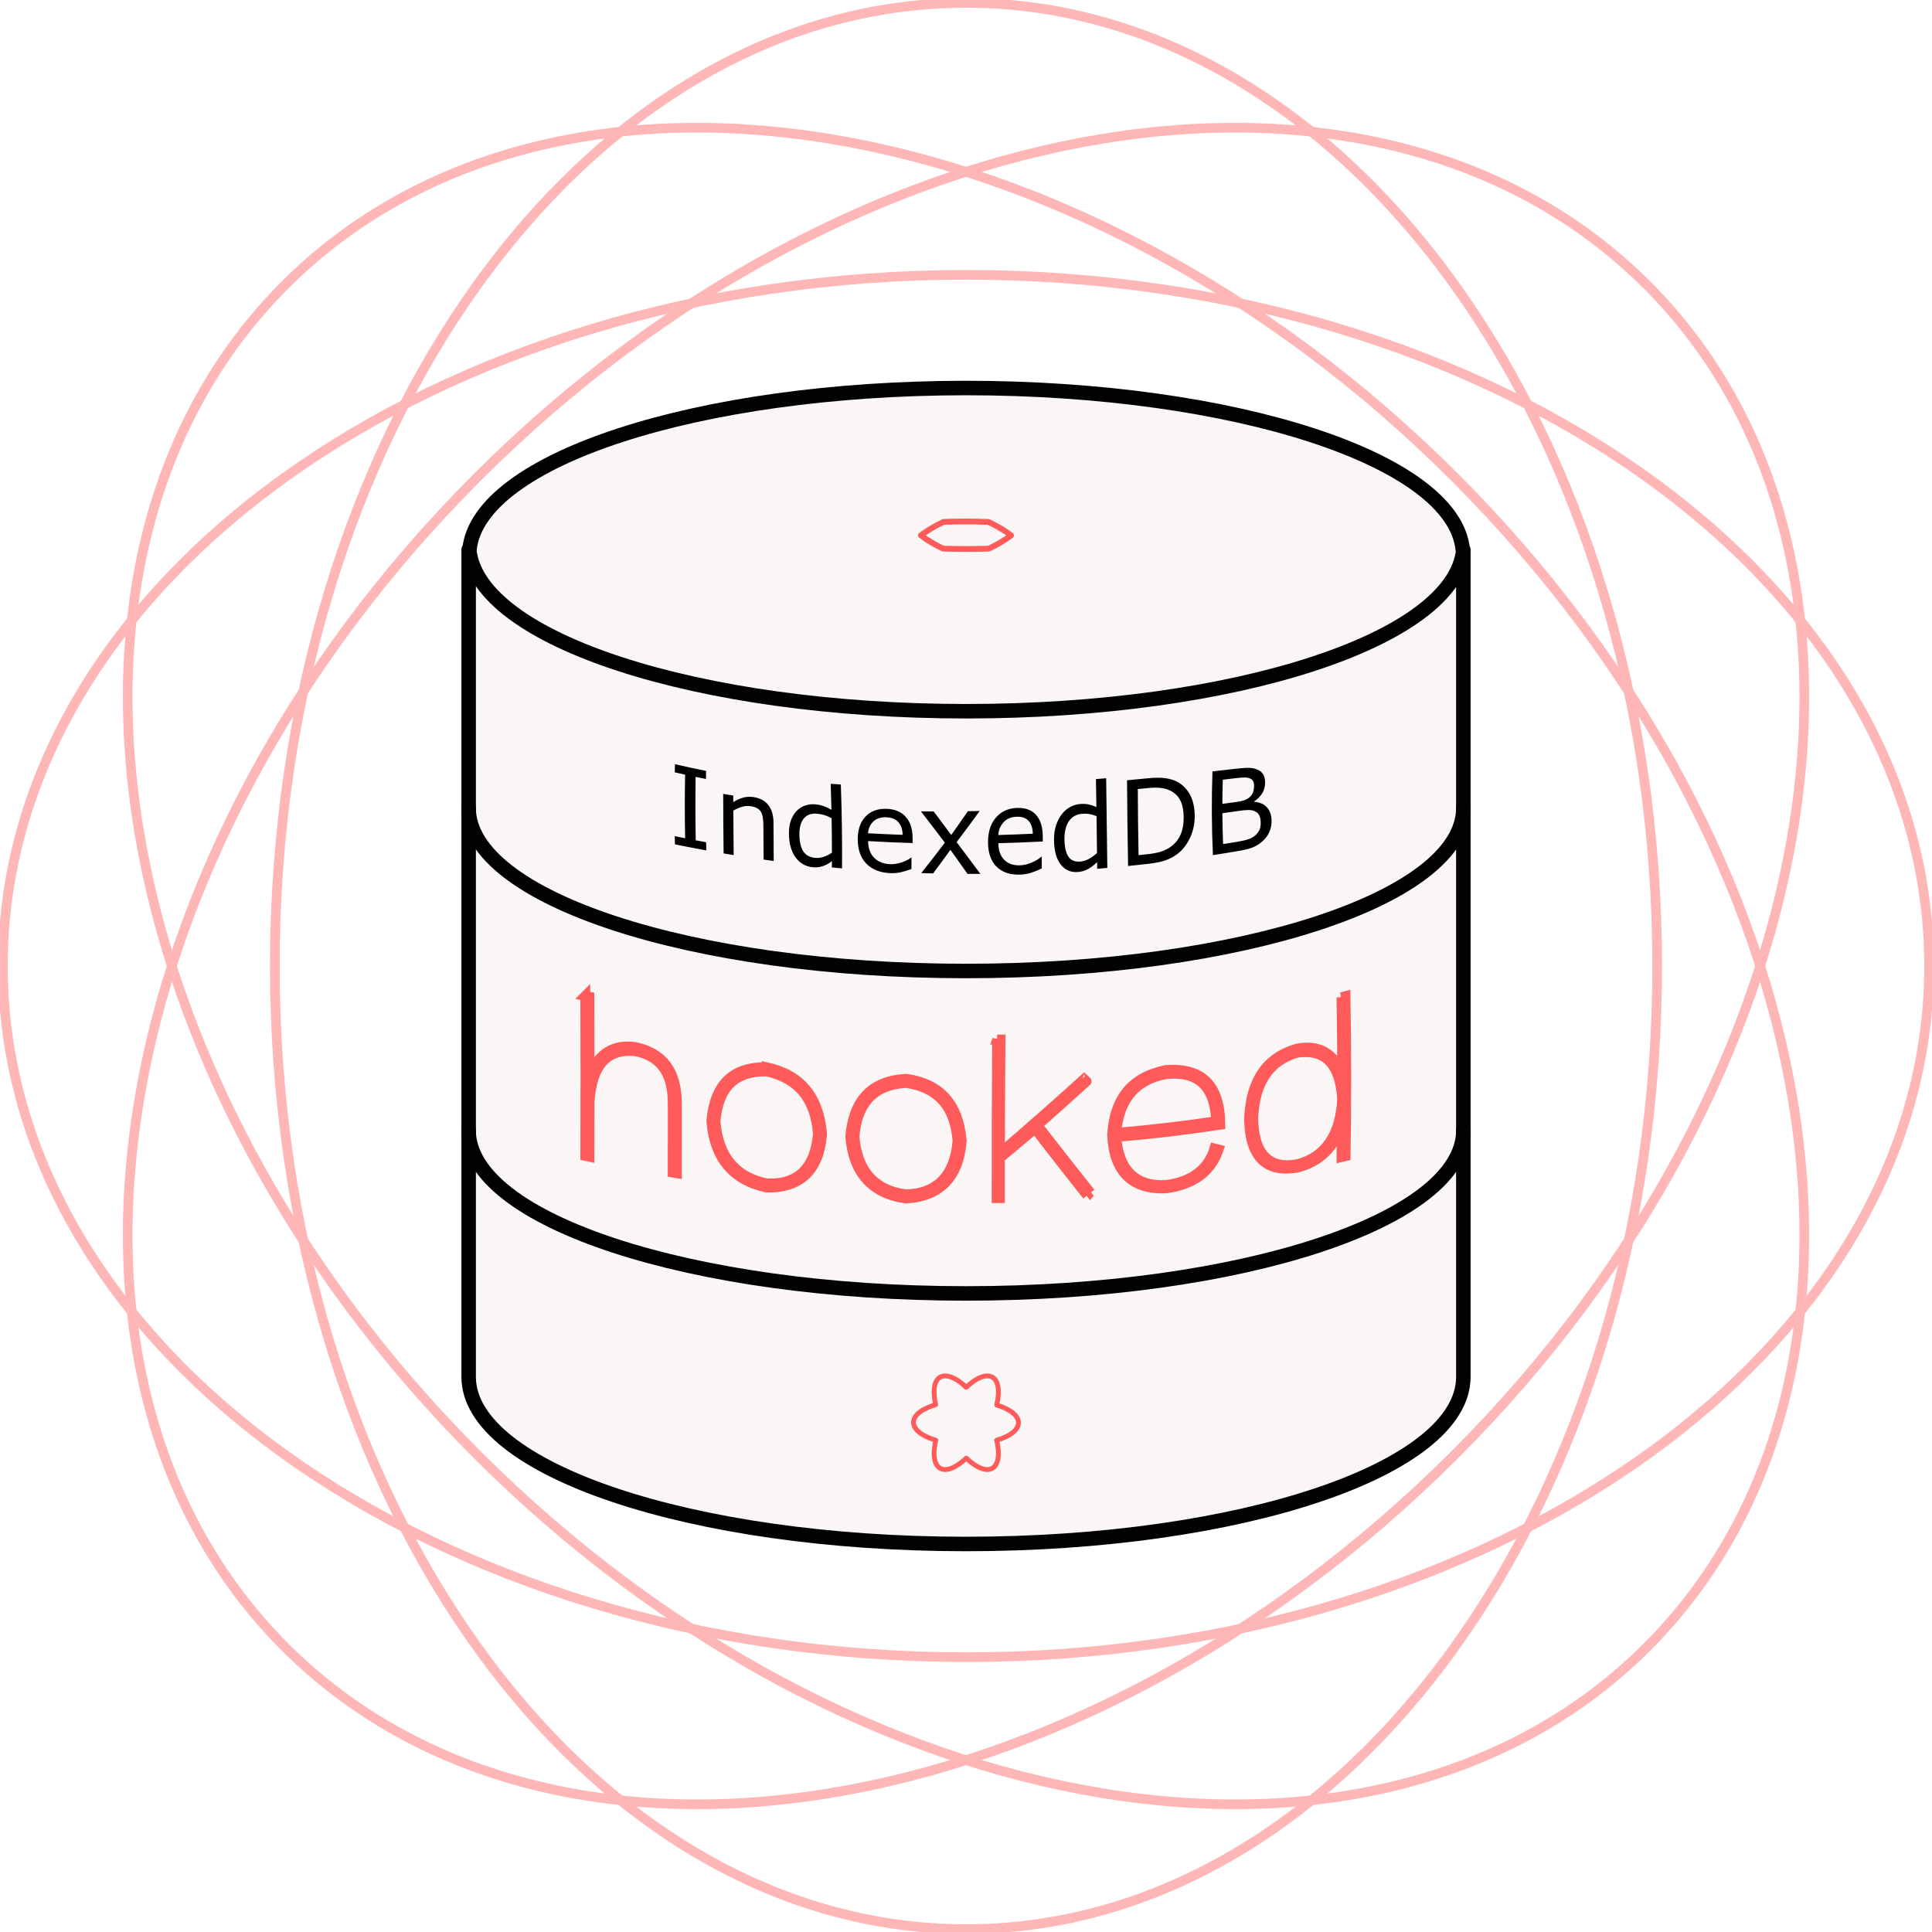
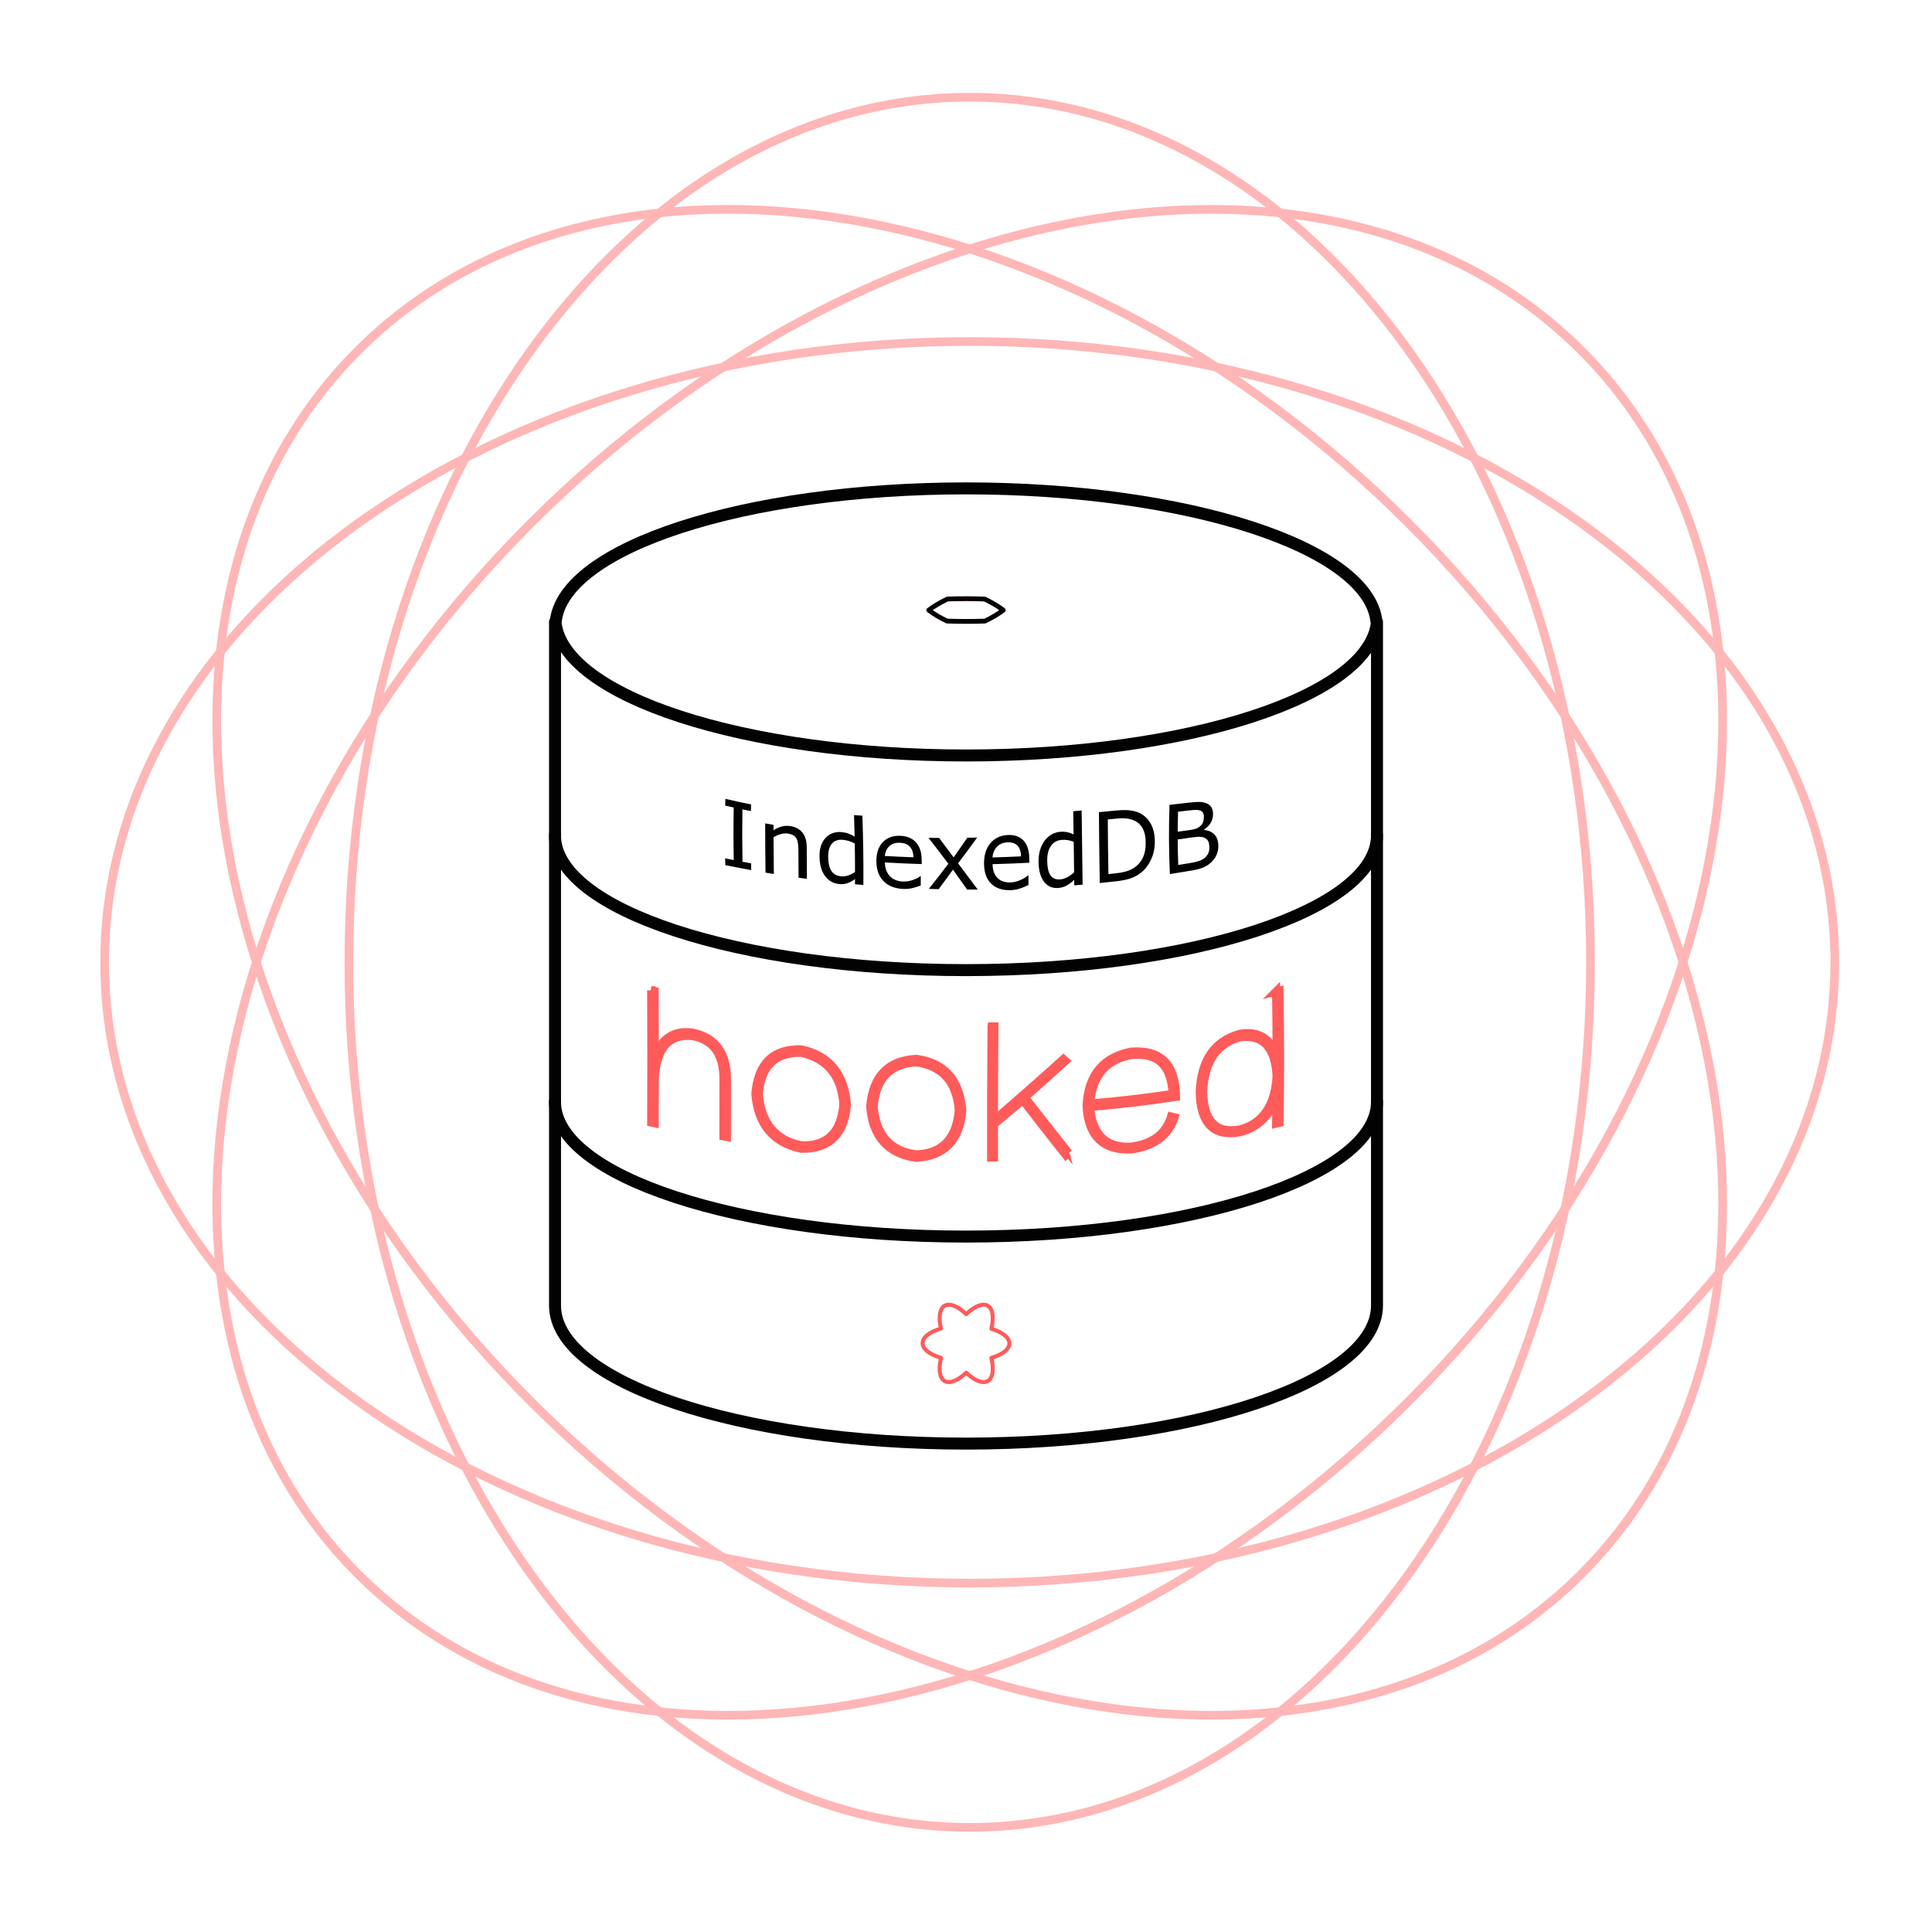
<svg xmlns="http://www.w3.org/2000/svg" width="200mm" height="200mm" viewBox="0 0 200 200" version="1.1" id="svg8">
  <defs id="defs2">
    </defs>
  <g id="layer3" style="display:inline" transform="translate(0,-97)">
    <animateTransform attributeType="xml" attributeName="transform" type="rotate" from="0 100 197" to="359 100 197" dur="20s" additive="sum" repeatCount="indefinite" />
-     <g id="g5868" transform="translate(7.36e-6,-2.1e-5)">
-       <path id="path1971" d="M 100,97.3 A 71.55,99.7 0 0 1 171.55,197 71.55,99.7 0 0 1 100,296.7 71.55,99.7 0 0 1 28.45,197 71.55,99.7 0 0 1 100,97.3 Z" style="display:inline;opacity:1;fill:none;fill-opacity:1;stroke:#ffb6b6;stroke-width:0.999;stroke-linecap:round;stroke-linejoin:round;stroke-miterlimit:4;stroke-dasharray:none;stroke-dashoffset:0;stroke-opacity:1;paint-order:fill markers stroke" />
-       <path id="path1971-5-5-1" d="M 29.501,126.501 A 99.7,71.55 45 0 1 150.593,146.407 99.7,71.55 45 0 1 170.499,267.499 99.7,71.55 45 0 1 49.407,247.593 99.7,71.55 45 0 1 29.501,126.501 Z" style="display:inline;opacity:1;fill:none;fill-opacity:1;stroke:#ffb6b6;stroke-width:0.999;stroke-linecap:round;stroke-linejoin:round;stroke-miterlimit:4;stroke-dasharray:none;stroke-dashoffset:0;stroke-opacity:1;paint-order:fill markers stroke" />
-       <path id="path1971-8" d="M 29.501,267.499 A 71.55,99.7 45 0 1 49.407,146.407 71.55,99.7 45 0 1 170.499,126.501 71.55,99.7 45 0 1 150.593,247.593 71.55,99.7 45 0 1 29.501,267.499 Z" style="display:inline;opacity:1;fill:none;fill-opacity:1;stroke:#ffb6b6;stroke-width:0.999;stroke-linecap:round;stroke-linejoin:round;stroke-miterlimit:4;stroke-dasharray:none;stroke-dashoffset:0;stroke-opacity:1;paint-order:fill markers stroke" />
-       <path id="path1971-87" d="M 0.3,197 A 99.7,71.55 0 0 1 100,125.45 99.7,71.55 0 0 1 199.7,197 99.7,71.55 0 0 1 100,268.55 99.7,71.55 0 0 1 0.3,197 Z" style="display:inline;opacity:1;fill:none;fill-opacity:1;stroke:#ffb6b6;stroke-width:0.999;stroke-linecap:round;stroke-linejoin:round;stroke-miterlimit:4;stroke-dasharray:none;stroke-dashoffset:0;stroke-opacity:1;paint-order:fill markers stroke" />
+     <path style="display:inline;opacity:1;fill:none;fill-opacity:1;stroke:#ffb6b6;stroke-width:0.897;stroke-linecap:round;stroke-linejoin:round;stroke-miterlimit:4;stroke-dasharray:none;stroke-dashoffset:0;stroke-opacity:1;paint-order:fill markers stroke" d="m 100.383,107.065 a 64.266,89.551 0 0 1 64.266,89.551 64.266,89.551 0 0 1 -64.266,89.551 64.266,89.551 0 0 1 -64.266,-89.551 64.266,89.551 0 0 1 64.266,-89.551 z" id="path1971" />
+     <path style="display:inline;opacity:1;fill:none;fill-opacity:1;stroke:#ffb6b6;stroke-width:0.897;stroke-linecap:round;stroke-linejoin:round;stroke-miterlimit:4;stroke-dasharray:none;stroke-dashoffset:0;stroke-opacity:1;paint-order:fill markers stroke" d="M 37.061,133.294 A 89.551,64.266 45 0 1 145.827,151.173 89.551,64.266 45 0 1 163.706,259.939 89.551,64.266 45 0 1 54.94,242.06 89.551,64.266 45 0 1 37.061,133.294 Z" id="path1971-5-5-1" />
+     <path style="display:inline;opacity:1;fill:none;fill-opacity:1;stroke:#ffb6b6;stroke-width:0.897;stroke-linecap:round;stroke-linejoin:round;stroke-miterlimit:4;stroke-dasharray:none;stroke-dashoffset:0;stroke-opacity:1;paint-order:fill markers stroke" d="M 37.061,259.939 A 64.266,89.551 45 0 1 54.94,151.173 64.266,89.551 45 0 1 163.706,133.294 64.266,89.551 45 0 1 145.827,242.06 64.266,89.551 45 0 1 37.061,259.939 Z" id="path1971-8" />
+     <path style="display:inline;opacity:1;fill:none;fill-opacity:1;stroke:#ffb6b6;stroke-width:0.897;stroke-linecap:round;stroke-linejoin:round;stroke-miterlimit:4;stroke-dasharray:none;stroke-dashoffset:0;stroke-opacity:1;paint-order:fill markers stroke" d="m 10.832,196.617 a 89.551,64.266 0 0 1 89.551,-64.266 89.551,64.266 0 0 1 89.551,64.266 89.551,64.266 0 0 1 -89.551,64.266 89.551,64.266 0 0 1 -89.551,-64.266 z" id="path1971-87" />
+   </g>
+   <g id="layer2" style="display:none" transform="translate(0,-97)">
+     <g id="g1968" transform="matrix(0.8492774,0,0,0.8492774,14.76754,14.78292)">
+       <ellipse transform="matrix(0.00231487,-0.9999973,0.9999733,0.00730752,0,0)" ry="100.166" rx="79.757" cy="105.261" cx="-111.355" id="path1548-7-9-9" style="display:inline;opacity:1;fill:none;fill-opacity:1;stroke:#ff5b5b;stroke-width:0.294;stroke-linecap:round;stroke-linejoin:round;stroke-miterlimit:4;stroke-dasharray:none;stroke-dashoffset:0;stroke-opacity:1;paint-order:fill markers stroke" />
+       <ellipse transform="matrix(-0.9999973,-0.00231489,0.00730753,-0.9999733,0,0)" ry="100.166" rx="79.757" cy="-111.882" cx="-105.818" id="path1548-7-9-9-6-4-5" style="display:inline;opacity:1;fill:none;fill-opacity:1;stroke:#ff5b5b;stroke-width:0.294;stroke-linecap:round;stroke-linejoin:round;stroke-miterlimit:4;stroke-dasharray:none;stroke-dashoffset:0;stroke-opacity:1;paint-order:fill markers stroke" />
+       <ellipse transform="matrix(-0.4979939,-0.8671805,0.8696561,-0.4936582,0,0)" ry="100.166" rx="79.757" cy="35.217" cx="-149.345" id="path1548-7-9-9-6" style="display:inline;opacity:1;fill:none;fill-opacity:1;stroke:#ff5b5b;stroke-width:0.294;stroke-linecap:round;stroke-linejoin:round;stroke-miterlimit:4;stroke-dasharray:none;stroke-dashoffset:0;stroke-opacity:1;paint-order:fill markers stroke" />
+       <ellipse transform="matrix(-0.8648656,-0.5020034,0.5063152,-0.8623485,0,0)" ry="100.166" rx="79.757" cy="-44.262" cx="-147.318" id="path1548-7-9-9-6-4" style="display:inline;opacity:1;fill:none;fill-opacity:1;stroke:#ff5b5b;stroke-width:0.294;stroke-linecap:round;stroke-linejoin:round;stroke-miterlimit:4;stroke-dasharray:none;stroke-dashoffset:0;stroke-opacity:1;paint-order:fill markers stroke" />
+       <ellipse transform="matrix(-0.8671805,0.4979939,-0.4936581,-0.8696561,0,0)" ry="100.166" rx="79.757" cy="-149.523" cx="-35.964" id="path1548-7-9-9-6-4-5-7" style="display:inline;opacity:1;fill:none;fill-opacity:1;stroke:#ff5b5b;stroke-width:0.294;stroke-linecap:round;stroke-linejoin:round;stroke-miterlimit:4;stroke-dasharray:none;stroke-dashoffset:0;stroke-opacity:1;paint-order:fill markers stroke" />
+       <ellipse transform="matrix(-0.5020034,0.8648656,-0.8623485,-0.5063152,0,0)" ry="100.166" rx="79.757" cy="-147.099" cx="43.527" id="path1548-7-9-9-6-4-5-7-9" style="display:inline;opacity:1;fill:none;fill-opacity:1;stroke:#ff5b5b;stroke-width:0.294;stroke-linecap:round;stroke-linejoin:round;stroke-miterlimit:4;stroke-dasharray:none;stroke-dashoffset:0;stroke-opacity:1;paint-order:fill markers stroke" />
    </g>
  </g>
  <g id="layer1" style="display:inline" transform="translate(0,-97)">
-     <path id="path4568" style="opacity:1;fill:#dea5a5;fill-opacity:0.094;stroke:#020202;stroke-width:1.5;stroke-linecap:round;stroke-linejoin:round;stroke-miterlimit:4;stroke-dasharray:none;stroke-dashoffset:0;stroke-opacity:1;paint-order:fill markers stroke" d="m 48.571,153.898 a 51.485,17.301 0 0 0 51.457,16.729 51.485,17.301 0 0 0 51.457,-16.73 M 100,137.167 A 51.485,17.301 0 0 0 48.6,153.897 h -0.085 v 0.571 85.064 a 51.485,17.301 0 0 0 51.485,17.301 51.485,17.301 0 0 0 51.485,-17.301 v -85.064 -0.571 h -0.06 A 51.485,17.301 0 0 0 100,137.167 Z" />
-     <path style="opacity:1;fill:#f69aa5;fill-opacity:0;stroke:#020202;stroke-width:1.5;stroke-linecap:round;stroke-linejoin:round;stroke-miterlimit:4;stroke-dasharray:none;stroke-dashoffset:0;stroke-opacity:1;paint-order:fill markers stroke" d="m 151.488,214.002 v 0 A 51.489,16.895 0 0 1 100,230.896 51.489,16.895 0 0 1 48.511,214.002" id="path4572-6" />
-     <path style="opacity:1;fill:#f69aa5;fill-opacity:0;stroke:#020202;stroke-width:1.5;stroke-linecap:round;stroke-linejoin:round;stroke-miterlimit:4;stroke-dasharray:none;stroke-dashoffset:0;stroke-opacity:1;paint-order:fill markers stroke" d="m 151.488,180.622 v 0 A 51.489,16.895 0 0 1 100,197.517 51.489,16.895 0 0 1 48.511,180.622" id="path4572-1" />
-     <path style="font-style:normal;font-weight:normal;font-size:10.583px;line-height:1.25;font-family:sans-serif;letter-spacing:0px;word-spacing:0px;fill:#000000;fill-opacity:1;stroke:none;stroke-width:0.221;stroke-miterlimit:4;stroke-dasharray:none;stroke-opacity:1" d="m 85.996,178.14 c 0.031,0.896 0.055,1.792 0.075,2.69 -0.282,-0.167 -0.551,-0.294 -0.805,-0.382 -0.254,-0.091 -0.545,-0.152 -0.872,-0.182 -0.36,-0.033 -0.708,0.008 -1.044,0.121 -0.332,0.114 -0.622,0.297 -0.87,0.549 -0.252,0.259 -0.452,0.584 -0.6,0.975 -0.144,0.392 -0.214,0.848 -0.21,1.371 0.007,1.006 0.227,1.82 0.663,2.439 0.439,0.62 1.028,0.973 1.772,1.052 0.383,0.041 0.739,0.005 1.067,-0.108 0.328,-0.112 0.644,-0.285 0.947,-0.518 -7.69e-4,0.218 -0.002,0.435 -0.003,0.653 0.35,0.032 0.7,0.064 1.051,0.094 0.022,-2.901 -0.019,-5.796 -0.124,-8.684 -0.348,-0.022 -0.697,-0.046 -1.045,-0.071 z m 27.456,-0.485 c 0.016,0.968 0.032,1.934 0.046,2.898 -0.281,-0.132 -0.549,-0.224 -0.803,-0.276 -0.254,-0.055 -0.545,-0.071 -0.873,-0.046 -0.361,0.028 -0.71,0.133 -1.046,0.316 -0.332,0.183 -0.622,0.434 -0.869,0.752 -0.251,0.327 -0.449,0.714 -0.594,1.163 -0.142,0.449 -0.209,0.954 -0.202,1.515 0.013,1.079 0.235,1.91 0.674,2.493 0.443,0.582 1.037,0.851 1.783,0.8 0.384,-0.026 0.74,-0.129 1.067,-0.308 0.327,-0.179 0.639,-0.419 0.938,-0.721 0.003,0.232 0.005,0.463 0.007,0.695 0.35,-0.028 0.7,-0.058 1.05,-0.088 -0.039,-3.077 -0.08,-6.173 -0.121,-9.285 -0.352,0.031 -0.704,0.061 -1.056,0.09 z m -43.579,-1.547 c -0.008,0.281 -0.016,0.562 -0.022,0.843 0.356,0.082 0.713,0.162 1.07,0.24 -0.041,2.184 -0.04,4.379 0.004,6.584 -0.359,-0.071 -0.718,-0.144 -1.077,-0.218 0.006,0.284 0.013,0.568 0.021,0.852 1.08,0.22 2.162,0.428 3.245,0.623 -0.005,-0.282 -0.01,-0.563 -0.014,-0.844 -0.36,-0.066 -0.72,-0.132 -1.08,-0.201 -0.038,-2.198 -0.042,-4.387 -0.011,-6.565 0.357,0.074 0.715,0.146 1.073,0.216 0.003,-0.279 0.006,-0.557 0.009,-0.836 -1.075,-0.212 -2.147,-0.443 -3.217,-0.694 z m 46.799,1.663 c 0.018,2.977 0.053,5.936 0.106,8.877 0.699,-0.07 1.398,-0.145 2.096,-0.224 0.761,-0.086 1.372,-0.216 1.832,-0.384 0.464,-0.168 0.881,-0.401 1.25,-0.696 0.533,-0.427 0.951,-0.985 1.261,-1.672 0.313,-0.688 0.465,-1.428 0.459,-2.221 -0.006,-0.849 -0.16,-1.565 -0.469,-2.15 -0.31,-0.585 -0.742,-1.036 -1.303,-1.351 -0.328,-0.182 -0.732,-0.31 -1.212,-0.383 -0.476,-0.078 -1.121,-0.075 -1.936,0.005 -0.695,0.069 -1.389,0.136 -2.084,0.201 z m 8.841,-0.918 c -0.1,2.917 -0.084,5.807 0.048,8.671 0.975,-0.151 1.948,-0.311 2.919,-0.48 0.57,-0.099 1.036,-0.236 1.397,-0.407 0.364,-0.172 0.692,-0.409 0.986,-0.711 0.248,-0.252 0.44,-0.549 0.578,-0.891 0.139,-0.342 0.2,-0.717 0.189,-1.128 -0.016,-0.574 -0.178,-1.022 -0.496,-1.35 -0.318,-0.331 -0.749,-0.516 -1.3,-0.553 1.2e-4,-0.015 2.4e-4,-0.03 3.7e-4,-0.045 0.33,-0.218 0.596,-0.48 0.799,-0.787 0.203,-0.31 0.312,-0.664 0.327,-1.063 0.014,-0.354 -0.039,-0.649 -0.162,-0.885 -0.123,-0.24 -0.33,-0.424 -0.624,-0.551 -0.266,-0.112 -0.547,-0.174 -0.845,-0.185 -0.298,-0.011 -0.75,0.018 -1.355,0.087 -0.819,0.094 -1.639,0.187 -2.46,0.278 z m 1.07,0.863 c 0.437,-0.052 0.873,-0.104 1.309,-0.157 0.366,-0.044 0.672,-0.068 0.918,-0.072 0.246,-0.007 0.454,0.03 0.623,0.111 0.144,0.069 0.246,0.17 0.307,0.303 0.061,0.132 0.087,0.301 0.081,0.506 -0.008,0.247 -0.05,0.466 -0.127,0.658 -0.073,0.188 -0.197,0.351 -0.37,0.489 -0.174,0.138 -0.361,0.241 -0.563,0.307 -0.202,0.062 -0.473,0.118 -0.814,0.165 -0.469,0.065 -0.938,0.128 -1.408,0.191 0.004,-0.831 0.018,-1.665 0.043,-2.501 z m -8.798,0.968 c 0.346,-0.034 0.692,-0.068 1.038,-0.103 0.513,-0.052 0.954,-0.057 1.322,-0.017 0.368,0.037 0.714,0.137 1.04,0.3 0.447,0.225 0.782,0.561 1.006,1.008 0.224,0.448 0.337,1.015 0.343,1.702 0.005,0.684 -0.089,1.265 -0.287,1.746 -0.194,0.48 -0.492,0.886 -0.895,1.216 -0.323,0.265 -0.682,0.463 -1.076,0.593 -0.39,0.13 -0.85,0.225 -1.38,0.285 -0.344,0.039 -0.689,0.076 -1.034,0.113 -0.042,-2.27 -0.068,-4.55 -0.077,-6.843 z m -39.8,0.826 c -0.366,-0.053 -0.723,-0.033 -1.069,0.064 -0.347,0.096 -0.683,0.251 -1.007,0.465 -8.24e-4,-0.227 -0.002,-0.454 -0.002,-0.682 -0.347,-0.057 -0.694,-0.116 -1.041,-0.177 -1.15e-4,2.047 0.014,4.103 0.042,6.166 0.347,0.058 0.694,0.115 1.042,0.171 -0.017,-1.539 -0.029,-3.073 -0.037,-4.603 0.284,-0.17 0.582,-0.3 0.892,-0.39 0.31,-0.091 0.608,-0.115 0.894,-0.072 0.278,0.041 0.504,0.112 0.679,0.214 0.175,0.098 0.309,0.231 0.404,0.398 0.09,0.152 0.153,0.355 0.189,0.609 0.035,0.251 0.054,0.517 0.056,0.8 0.009,1.168 0.016,2.338 0.021,3.511 0.348,0.049 0.697,0.096 1.046,0.142 -0.003,-1.337 -0.01,-2.671 -0.022,-4.003 -0.007,-0.753 -0.19,-1.352 -0.546,-1.798 -0.357,-0.447 -0.87,-0.715 -1.539,-0.813 0,0 -6e-6,-1e-5 -6e-6,-1e-5 z m 13.786,1.219 c -0.91,-0.032 -1.635,0.236 -2.18,0.808 -0.542,0.573 -0.805,1.366 -0.797,2.391 0.008,1.035 0.297,1.857 0.877,2.463 0.579,0.601 1.385,0.938 2.423,0.995 0.407,0.022 0.796,-0.009 1.167,-0.095 0.371,-0.085 0.734,-0.197 1.091,-0.336 0.003,-0.39 0.005,-0.779 0.005,-1.169 -0.019,-6.5e-4 -0.037,-0.001 -0.056,-0.002 -0.183,0.161 -0.492,0.321 -0.926,0.477 -0.43,0.152 -0.859,0.217 -1.284,0.195 -0.321,-0.017 -0.616,-0.078 -0.884,-0.184 -0.265,-0.105 -0.494,-0.255 -0.687,-0.447 -0.201,-0.196 -0.36,-0.441 -0.476,-0.733 -0.116,-0.296 -0.176,-0.637 -0.179,-1.023 1.536,0.092 3.073,0.159 4.61,0.204 -0.002,-0.194 -0.004,-0.388 -0.006,-0.582 -0.011,-0.924 -0.257,-1.643 -0.729,-2.155 -0.468,-0.513 -1.125,-0.778 -1.968,-0.808 0,0 4.3e-5,-5e-5 4.3e-5,-5e-5 z m 13.48,-0.094 c -0.911,0.041 -1.636,0.385 -2.181,1.032 -0.541,0.647 -0.801,1.5 -0.79,2.567 0.011,1.078 0.302,1.907 0.883,2.486 0.581,0.574 1.39,0.852 2.429,0.82 0.407,-0.013 0.796,-0.079 1.166,-0.199 0.37,-0.12 0.732,-0.267 1.087,-0.441 -4.8e-4,-0.404 -0.002,-0.807 -0.004,-1.211 -0.019,9e-4 -0.037,0.002 -0.056,0.003 -0.181,0.182 -0.489,0.374 -0.921,0.573 -0.428,0.195 -0.856,0.299 -1.281,0.313 -0.321,0.011 -0.616,-0.028 -0.885,-0.114 -0.265,-0.086 -0.495,-0.221 -0.689,-0.404 -0.202,-0.187 -0.361,-0.427 -0.478,-0.721 -0.117,-0.298 -0.177,-0.648 -0.181,-1.05 1.535,-0.039 3.069,-0.099 4.601,-0.178 -0.002,-0.201 -0.005,-0.403 -0.007,-0.604 -0.013,-0.96 -0.256,-1.688 -0.726,-2.185 -0.466,-0.497 -1.122,-0.723 -1.966,-0.684 0,0 4e-5,-6e-5 4e-5,-6e-5 z m -9.922,0.355 c 0.841,1.083 1.661,2.154 2.482,3.241 -0.806,1.067 -1.617,2.111 -2.445,3.149 0.409,0.013 0.818,0.025 1.228,0.036 0.606,-0.807 1.202,-1.619 1.794,-2.442 0.598,0.832 1.185,1.658 1.772,2.491 0.443,0.001 0.886,4.4e-4 1.329,-0.002 -0.817,-1.102 -1.627,-2.185 -2.463,-3.285 0.811,-1.064 1.604,-2.134 2.395,-3.227 -0.411,0.01 -0.821,0.019 -1.232,0.026 -0.567,0.829 -1.137,1.647 -1.716,2.461 -0.601,-0.815 -1.204,-1.624 -1.818,-2.437 -0.442,-0.002 -0.885,-0.005 -1.327,-0.011 z m -3.591,0.613 c 0.56,0.022 0.979,0.188 1.259,0.503 0.283,0.315 0.431,0.754 0.443,1.315 -1.195,-0.04 -2.39,-0.093 -3.584,-0.162 0.039,-0.492 0.22,-0.896 0.545,-1.213 0.329,-0.317 0.774,-0.464 1.338,-0.442 z m 13.48,-0.052 c 0.559,-0.024 0.979,0.115 1.257,0.421 0.282,0.306 0.43,0.751 0.442,1.334 -1.192,0.057 -2.385,0.102 -3.578,0.135 0.037,-0.517 0.217,-0.954 0.542,-1.314 0.328,-0.36 0.773,-0.552 1.337,-0.576 z m -20.627,-0.316 c 0.264,0.024 0.508,0.07 0.733,0.137 0.224,0.067 0.479,0.176 0.764,0.325 0.021,1.189 0.031,2.379 0.032,3.57 -0.265,0.185 -0.55,0.329 -0.856,0.433 -0.306,0.101 -0.608,0.135 -0.905,0.105 -0.558,-0.057 -0.964,-0.293 -1.218,-0.701 -0.254,-0.412 -0.382,-0.986 -0.388,-1.72 -0.006,-0.745 0.151,-1.302 0.474,-1.674 0.322,-0.372 0.776,-0.529 1.364,-0.475 -10e-7,-1e-5 -10e-7,-3e-5 -10e-7,-4e-5 z m 27.428,0.01 c 0.264,-0.02 0.508,-0.013 0.732,0.021 0.224,0.034 0.478,0.107 0.762,0.219 0.018,1.276 0.035,2.549 0.049,3.819 -0.261,0.243 -0.544,0.448 -0.847,0.614 -0.304,0.162 -0.605,0.253 -0.902,0.274 -0.558,0.039 -0.966,-0.138 -1.222,-0.529 -0.256,-0.395 -0.388,-0.987 -0.397,-1.775 -0.01,-0.8 0.144,-1.429 0.464,-1.888 0.32,-0.459 0.774,-0.711 1.361,-0.755 0,0 0,-4e-5 0,-4e-5 z m 14.522,-0.06 c 0.57,-0.079 1.139,-0.16 1.708,-0.243 0.358,-0.052 0.662,-0.082 0.91,-0.088 0.252,-0.011 0.466,0.017 0.642,0.085 0.26,0.1 0.44,0.241 0.541,0.424 0.101,0.183 0.155,0.443 0.164,0.78 0.008,0.295 -0.031,0.544 -0.119,0.747 -0.088,0.203 -0.23,0.395 -0.429,0.577 -0.188,0.168 -0.432,0.306 -0.734,0.41 -0.301,0.101 -0.691,0.192 -1.168,0.271 -0.481,0.079 -0.962,0.157 -1.443,0.232 -0.042,-1.061 -0.067,-2.127 -0.073,-3.196 z" id="text897" />
-     <path style="font-style:normal;font-weight:normal;font-size:10.583px;line-height:1.25;font-family:sans-serif;letter-spacing:0px;word-spacing:0px;fill:#c71212;fill-opacity:1;stroke:#ff5b5b;stroke-width:1.025;stroke-miterlimit:4;stroke-dasharray:none;stroke-opacity:1" d="m 60.59,200.093 c 0.025,5.525 0.025,11.045 0.003,16.56 0.14,0.03 0.281,0.06 0.421,0.09 0.007,-1.876 0.012,-3.753 0.014,-5.631 0.229,-3.827 1.788,-5.559 4.722,-5.295 2.597,0.486 3.897,2.253 3.894,5.392 -0.002,2.392 -0.003,4.782 -0.003,7.172 0.142,0.024 0.283,0.047 0.425,0.071 -2.04e-4,-2.39 6.56e-4,-4.78 0.003,-7.172 0.003,-3.367 -1.439,-5.295 -4.319,-5.89 -2.258,-0.308 -3.824,0.674 -4.721,2.991 -4e-4,-2.732 -0.006,-5.465 -0.018,-8.199 -1.22e-4,-3e-5 -0.422,-0.088 -0.422,-0.088 z m 42.637,4.525 c -0.045,5.469 -0.063,10.939 -0.056,16.411 0.115,-0.001 0.23,-0.003 0.345,-0.004 -0.002,-1.382 -0.002,-2.764 -6.4e-4,-4.146 1.206,-1.002 2.415,-2.017 3.622,-3.042 1.809,2.345 3.595,4.628 5.402,6.915 -2.3e-4,1.9e-4 0.344,-0.277 0.343,-0.276 -1.835,-2.309 -3.649,-4.615 -5.486,-6.985 1.695,-1.493 3.396,-3.015 5.089,-4.556 1.6e-4,1.5e-4 -0.257,-0.237 -0.257,-0.237 -2.891,2.619 -5.822,5.194 -8.713,7.675 0.005,-3.92 0.024,-7.839 0.056,-11.756 -0.115,0.001 -0.23,0.002 -0.345,0.003 z m 35.643,-4.39 c 0.046,2.633 0.07,5.272 0.073,7.916 -0.9,-2.172 -2.451,-3.008 -4.642,-2.599 -3.15,0.896 -4.808,3.239 -4.994,7.233 0.041,3.929 1.713,5.696 5.03,5.078 2.245,-0.57 3.78,-2.065 4.583,-4.417 -0.011,1.112 -0.025,2.224 -0.043,3.338 0.14,-0.033 0.279,-0.066 0.419,-0.099 0.092,-5.542 0.089,-11.061 -0.01,-16.556 -0.139,0.036 -0.278,0.071 -0.417,0.106 z m -59.495,7.257 c -3.484,-0.077 -5.391,1.72 -5.735,5.55 0.281,3.788 2.188,6.145 5.726,6.898 3.539,0.072 5.448,-1.835 5.736,-5.543 -0.341,-3.898 -2.242,-6.146 -5.727,-6.906 z m 14.434,1.192 c -3.504,0.185 -5.438,2.107 -5.786,5.949 0.282,3.752 2.213,5.96 5.769,6.44 3.556,-0.198 5.472,-2.247 5.764,-5.959 -0.339,-3.852 -2.244,-5.936 -5.747,-6.43 z m 26.903,-0.908 c -3.477,0.688 -5.343,2.851 -5.584,6.71 0.16,3.801 2.045,5.717 5.629,5.529 2.843,-0.384 4.642,-1.762 5.391,-4.014 -0.142,-0.035 -0.283,-0.07 -0.425,-0.105 -0.634,2.12 -2.291,3.416 -4.964,3.781 -3.186,0.199 -4.928,-1.516 -5.203,-4.973 3.603,-0.302 7.197,-0.722 10.774,-1.268 -0.041,-4.127 -1.921,-5.924 -5.618,-5.66 z m -41.339,0.142 c 3.256,0.732 5.016,2.831 5.3,6.44 -0.288,3.54 -2.055,5.308 -5.309,5.155 -3.252,-0.664 -5.018,-2.849 -5.299,-6.41 0.287,-3.553 2.053,-5.235 5.308,-5.186 z m 14.433,1.19 c 3.273,0.484 5.037,2.432 5.319,6.001 -0.292,3.544 -2.066,5.444 -5.335,5.539 -3.268,-0.413 -5.056,-2.459 -5.338,-5.985 0.291,-3.561 2.081,-5.36 5.355,-5.555 z m 26.905,-0.91 c 3.3,-0.329 5.036,1.227 5.194,4.88 -3.436,0.515 -6.888,0.915 -10.349,1.205 0.297,-3.524 2.019,-5.493 5.154,-6.085 z m 13.592,-2.223 c 2.861,-0.381 4.426,1.162 4.636,4.821 -0.183,3.678 -1.737,5.973 -4.597,6.725 -3.037,0.561 -4.568,-1.105 -4.61,-4.811 0.185,-3.711 1.702,-5.899 4.571,-6.735 z" id="text916" />
-     <path style="display:inline;opacity:1;fill:none;fill-opacity:1;stroke:#ff5b5b;stroke-width:0.5;stroke-linecap:round;stroke-linejoin:round;stroke-miterlimit:4;stroke-dasharray:none;stroke-dashoffset:0;stroke-opacity:1;paint-order:fill markers stroke" d="m 97.769,239.432 a 5.436,2.25 60.23 0 0 -0.442,0.128 5.436,2.25 60.23 0 0 -0.464,2.857 5.436,2.25 0.21 0 0 -2.299,1.823 5.436,2.25 0.21 0 0 2.31,1.851 2.25,5.436 29.77 0 0 0.453,2.907 2.25,5.436 29.77 0 0 2.698,-1.052 5.436,2.25 60.23 0 0 2.698,1.052 5.436,2.25 60.23 0 0 0.453,-2.905 5.436,2.25 0.21 0 0 2.259,-1.811 5.436,2.25 0.21 0 0 -2.255,-1.833 2.25,5.436 29.77 0 0 -0.457,-2.888 2.25,5.436 29.77 0 0 -2.698,1.052 5.436,2.25 60.23 0 0 -2.256,-1.18 z" id="path1548-2" />
-     <path style="display:inline;opacity:1;fill:none;fill-opacity:1;stroke:#ff5b5b;stroke-width:0.6;stroke-linecap:round;stroke-linejoin:round;stroke-miterlimit:4;stroke-dasharray:none;stroke-dashoffset:0;stroke-opacity:1;paint-order:fill markers stroke" d="m 99.971,150.986 a 10.072,1.424 0.061 0 0 -2.286,0.036 2.194,6.535 69.613 0 0 -1.306,0.693 2.194,6.535 69.613 0 0 -1.048,0.706 6.535,2.194 20.387 0 0 1.048,0.706 6.535,2.194 20.387 0 0 1.245,0.664 10.072,1.424 0.061 0 0 2.31,0.043 10.072,1.424 0.061 0 0 2.437,-0.041 2.194,6.535 69.613 0 0 1.249,-0.666 2.194,6.535 69.613 0 0 1.048,-0.706 6.535,2.194 20.387 0 0 -1.048,-0.706 6.535,2.194 20.387 0 0 -1.288,-0.685 10.072,1.424 0.061 0 0 -2.361,-0.044 z" id="path1548-8" />
+     <path id="path4568" style="opacity:1;fill:#dfc1a7;fill-opacity:0;stroke:#020202;stroke-width:1.24;stroke-linecap:round;stroke-linejoin:round;stroke-miterlimit:4;stroke-dasharray:none;stroke-dashoffset:0;stroke-opacity:1;paint-order:fill markers stroke;fill-rule:nonzero" d="m 57.502,161.383 a 42.545,14.296 0 0 0 42.521,13.824 42.545,14.296 0 0 0 42.521,-13.825 M 100,147.557 a 42.545,14.296 0 0 0 -42.474,13.825 h -0.07 v 0.471 70.293 a 42.545,14.296 0 0 0 42.545,14.296 42.545,14.296 0 0 0 42.545,-14.296 v -70.293 -0.471 h -0.05 A 42.545,14.296 0 0 0 100,147.557 Z" />
+     <path style="opacity:1;fill:#f69aa5;fill-opacity:0;stroke:#020202;stroke-width:1.24;stroke-linecap:round;stroke-linejoin:round;stroke-miterlimit:4;stroke-dasharray:none;stroke-dashoffset:0;stroke-opacity:1;paint-order:fill markers stroke" d="m 142.547,211.049 v 0 a 42.547,13.961 0 0 1 -42.548,13.961 42.547,13.961 0 0 1 -42.548,-13.961" id="path4572-6" />
+     <path style="opacity:1;fill:#f69aa5;fill-opacity:0;stroke:#020202;stroke-width:1.24;stroke-linecap:round;stroke-linejoin:round;stroke-miterlimit:4;stroke-dasharray:none;stroke-dashoffset:0;stroke-opacity:1;paint-order:fill markers stroke" d="m 142.547,183.466 v 0 A 42.547,13.961 0 0 1 100,197.427 42.547,13.961 0 0 1 57.452,183.466" id="path4572-1" />
+     <path style="font-style:normal;font-weight:normal;font-size:10.583px;line-height:1.25;font-family:sans-serif;letter-spacing:0px;word-spacing:0px;fill:#000000;fill-opacity:1;stroke:none;stroke-width:0.183;stroke-miterlimit:4;stroke-dasharray:none;stroke-opacity:1" d="m 88.41,181.38 c 0.025,0.74 0.046,1.481 0.062,2.222 -0.233,-0.138 -0.455,-0.243 -0.665,-0.315 -0.21,-0.076 -0.45,-0.126 -0.721,-0.15 -0.298,-0.027 -0.585,0.006 -0.862,0.1 -0.274,0.094 -0.514,0.245 -0.719,0.454 -0.208,0.214 -0.374,0.483 -0.496,0.806 -0.119,0.324 -0.177,0.701 -0.174,1.133 0.006,0.831 0.188,1.504 0.548,2.016 0.363,0.512 0.85,0.804 1.465,0.869 0.317,0.034 0.61,0.004 0.882,-0.089 0.271,-0.093 0.532,-0.236 0.782,-0.428 -5.97e-4,0.18 -0.002,0.36 -0.003,0.539 0.289,0.027 0.579,0.053 0.868,0.077 0.018,-2.397 -0.017,-4.789 -0.104,-7.175 -0.288,-0.018 -0.576,-0.038 -0.863,-0.059 z m 22.689,-0.401 c 0.014,0.8 0.026,1.598 0.038,2.395 -0.232,-0.109 -0.454,-0.185 -0.664,-0.228 -0.21,-0.046 -0.451,-0.058 -0.722,-0.038 -0.299,0.023 -0.587,0.11 -0.864,0.261 -0.274,0.151 -0.514,0.358 -0.718,0.621 -0.207,0.27 -0.371,0.59 -0.491,0.961 -0.117,0.371 -0.172,0.788 -0.167,1.252 0.011,0.892 0.194,1.579 0.557,2.06 0.366,0.481 0.857,0.703 1.474,0.661 0.317,-0.022 0.611,-0.107 0.881,-0.254 0.27,-0.148 0.528,-0.346 0.775,-0.595 0.002,0.191 0.004,0.383 0.006,0.574 0.289,-0.023 0.579,-0.048 0.868,-0.073 -0.032,-2.543 -0.066,-5.101 -0.1,-7.673 -0.291,0.025 -0.582,0.05 -0.873,0.075 z m -36.009,-1.281 c -0.007,0.232 -0.013,0.464 -0.019,0.696 0.294,0.068 0.589,0.134 0.884,0.199 -0.035,1.805 -0.034,3.618 0.002,5.44 -0.297,-0.059 -0.594,-0.119 -0.89,-0.18 0.005,0.235 0.011,0.469 0.017,0.704 0.892,0.182 1.786,0.354 2.682,0.516 -0.004,-0.233 -0.008,-0.465 -0.012,-0.698 -0.298,-0.054 -0.595,-0.11 -0.892,-0.166 -0.031,-1.817 -0.034,-3.625 -0.008,-5.425 0.295,0.061 0.591,0.121 0.886,0.179 0.002,-0.23 0.005,-0.461 0.008,-0.691 -0.888,-0.176 -1.774,-0.367 -2.658,-0.575 z m 38.67,1.377 c 0.015,2.46 0.044,4.906 0.087,7.336 0.578,-0.058 1.155,-0.12 1.732,-0.185 0.629,-0.071 1.134,-0.179 1.514,-0.317 0.383,-0.139 0.728,-0.331 1.033,-0.575 0.441,-0.353 0.786,-0.814 1.042,-1.382 0.259,-0.568 0.384,-1.18 0.38,-1.836 -0.005,-0.702 -0.132,-1.294 -0.387,-1.777 -0.256,-0.484 -0.613,-0.856 -1.076,-1.117 -0.271,-0.151 -0.605,-0.256 -1.002,-0.317 -0.394,-0.064 -0.927,-0.062 -1.6,0.004 -0.574,0.057 -1.148,0.112 -1.723,0.166 z m 7.307,-0.757 c -0.083,2.411 -0.071,4.8 0.037,7.167 0.805,-0.125 1.609,-0.256 2.412,-0.395 0.471,-0.082 0.856,-0.195 1.154,-0.336 0.301,-0.142 0.572,-0.338 0.815,-0.587 0.205,-0.208 0.364,-0.453 0.478,-0.736 0.115,-0.283 0.166,-0.593 0.157,-0.933 -0.013,-0.474 -0.147,-0.845 -0.409,-1.116 -0.262,-0.274 -0.619,-0.427 -1.074,-0.458 1.1e-4,-0.013 2.1e-4,-0.025 3.3e-4,-0.038 0.273,-0.18 0.493,-0.397 0.661,-0.65 0.168,-0.256 0.258,-0.549 0.271,-0.879 0.011,-0.293 -0.032,-0.536 -0.134,-0.732 -0.101,-0.198 -0.273,-0.35 -0.516,-0.456 -0.219,-0.093 -0.452,-0.144 -0.699,-0.153 -0.246,-0.009 -0.62,0.015 -1.12,0.072 -0.677,0.077 -1.355,0.154 -2.033,0.23 z m 0.884,0.713 c 0.361,-0.043 0.722,-0.086 1.082,-0.129 0.302,-0.036 0.555,-0.056 0.759,-0.059 0.204,-0.006 0.375,0.025 0.515,0.092 0.119,0.057 0.203,0.141 0.253,0.25 0.05,0.109 0.072,0.249 0.067,0.418 -0.007,0.204 -0.041,0.385 -0.105,0.544 -0.061,0.155 -0.163,0.29 -0.306,0.404 -0.144,0.114 -0.298,0.199 -0.465,0.253 -0.167,0.052 -0.391,0.097 -0.672,0.136 -0.388,0.053 -0.776,0.106 -1.164,0.157 0.003,-0.687 0.015,-1.376 0.037,-2.067 z m -7.272,0.799 c 0.286,-0.028 0.572,-0.056 0.858,-0.085 0.424,-0.043 0.788,-0.047 1.092,-0.014 0.304,0.03 0.59,0.113 0.859,0.248 0.37,0.186 0.646,0.463 0.832,0.833 0.185,0.37 0.278,0.839 0.283,1.407 0.004,0.565 -0.074,1.045 -0.237,1.443 -0.161,0.397 -0.407,0.732 -0.74,1.005 -0.267,0.219 -0.563,0.382 -0.889,0.49 -0.322,0.107 -0.702,0.186 -1.14,0.235 -0.285,0.032 -0.569,0.063 -0.854,0.093 -0.035,-1.876 -0.056,-3.761 -0.064,-5.655 z m -32.888,0.682 c -0.303,-0.044 -0.597,-0.027 -0.884,0.052 -0.287,0.079 -0.564,0.207 -0.832,0.384 -6.63e-4,-0.188 -0.001,-0.376 -0.002,-0.563 -0.287,-0.048 -0.574,-0.096 -0.861,-0.147 -3.47e-4,1.692 0.011,3.39 0.034,5.095 0.287,0.048 0.574,0.096 0.861,0.142 -0.014,-1.271 -0.024,-2.539 -0.03,-3.804 0.235,-0.14 0.481,-0.248 0.737,-0.322 0.257,-0.075 0.503,-0.095 0.738,-0.06 0.23,0.034 0.417,0.093 0.561,0.177 0.145,0.081 0.256,0.191 0.334,0.329 0.075,0.125 0.127,0.293 0.156,0.503 0.029,0.207 0.045,0.427 0.047,0.661 0.007,0.965 0.013,1.932 0.017,2.901 0.288,0.04 0.576,0.08 0.864,0.118 -0.003,-1.105 -0.009,-2.207 -0.018,-3.308 -0.005,-0.623 -0.157,-1.117 -0.451,-1.486 -0.295,-0.369 -0.719,-0.591 -1.272,-0.672 0,0 -8e-6,3e-5 -8e-6,3e-5 z m 11.391,1.008 c -0.752,-0.027 -1.351,0.195 -1.801,0.668 -0.448,0.473 -0.665,1.129 -0.658,1.976 0.007,0.855 0.246,1.534 0.725,2.035 0.478,0.497 1.145,0.775 2.002,0.822 0.336,0.018 0.658,-0.008 0.964,-0.078 0.306,-0.07 0.607,-0.163 0.901,-0.277 0.003,-0.322 0.004,-0.644 0.004,-0.966 -0.015,-5.3e-4 -0.031,-0.001 -0.046,-0.002 -0.151,0.133 -0.406,0.265 -0.765,0.394 -0.356,0.126 -0.709,0.179 -1.061,0.161 -0.265,-0.014 -0.509,-0.065 -0.731,-0.152 -0.219,-0.087 -0.408,-0.21 -0.568,-0.369 -0.166,-0.162 -0.297,-0.364 -0.393,-0.606 -0.096,-0.245 -0.145,-0.527 -0.148,-0.846 1.269,0.076 2.539,0.132 3.809,0.169 -0.001,-0.16 -0.003,-0.321 -0.005,-0.481 -0.009,-0.764 -0.213,-1.357 -0.603,-1.78 -0.387,-0.424 -0.93,-0.642 -1.626,-0.667 0,0 3.2e-5,-4e-5 3.2e-5,-4e-5 z m 11.139,-0.078 c -0.753,0.034 -1.352,0.318 -1.802,0.853 -0.447,0.535 -0.662,1.239 -0.652,2.121 0.009,0.891 0.25,1.576 0.73,2.054 0.48,0.474 1.149,0.704 2.007,0.678 0.337,-0.01 0.658,-0.065 0.964,-0.165 0.306,-0.099 0.605,-0.221 0.898,-0.365 -4.4e-4,-0.333 -0.002,-0.667 -0.004,-1.001 -0.015,7.5e-4 -0.031,0.001 -0.046,0.002 -0.15,0.15 -0.404,0.309 -0.761,0.473 -0.354,0.161 -0.707,0.247 -1.059,0.258 -0.265,0.009 -0.509,-0.023 -0.731,-0.094 -0.219,-0.071 -0.409,-0.183 -0.569,-0.334 -0.167,-0.154 -0.298,-0.353 -0.395,-0.596 -0.097,-0.246 -0.147,-0.535 -0.15,-0.868 1.268,-0.032 2.536,-0.082 3.802,-0.147 -0.002,-0.166 -0.004,-0.333 -0.006,-0.499 -0.011,-0.793 -0.212,-1.395 -0.6,-1.806 -0.386,-0.411 -0.927,-0.597 -1.624,-0.565 0,0 2e-5,-4e-5 2e-5,-4e-5 z m -8.199,0.294 c 0.696,0.895 1.373,1.78 2.052,2.678 -0.665,0.881 -1.335,1.744 -2.019,2.602 0.338,0.011 0.676,0.021 1.014,0.029 0.5,-0.667 0.993,-1.338 1.482,-2.018 0.494,0.687 0.98,1.37 1.465,2.058 0.366,9.5e-4 0.732,3.8e-4 1.098,-0.002 -0.675,-0.911 -1.345,-1.805 -2.036,-2.714 0.67,-0.879 1.325,-1.763 1.978,-2.666 -0.339,0.008 -0.679,0.015 -1.018,0.021 -0.468,0.685 -0.939,1.361 -1.417,2.033 -0.497,-0.674 -0.996,-1.342 -1.503,-2.013 -0.365,-0.001 -0.731,-0.004 -1.096,-0.009 z m -2.967,0.507 c 0.462,0.018 0.809,0.155 1.04,0.416 0.234,0.261 0.357,0.623 0.366,1.086 -0.987,-0.033 -1.975,-0.077 -2.962,-0.134 0.032,-0.407 0.181,-0.74 0.45,-1.003 0.272,-0.262 0.64,-0.384 1.105,-0.366 z m 11.139,-0.043 c 0.462,-0.02 0.809,0.095 1.039,0.348 0.233,0.253 0.356,0.62 0.366,1.102 -0.985,0.047 -1.97,0.084 -2.957,0.112 0.031,-0.427 0.179,-0.789 0.448,-1.086 0.271,-0.298 0.639,-0.456 1.104,-0.476 z m -17.045,-0.261 c 0.218,0.02 0.42,0.058 0.605,0.113 0.185,0.056 0.396,0.145 0.632,0.268 0.017,0.982 0.026,1.966 0.027,2.95 -0.219,0.152 -0.454,0.272 -0.707,0.358 -0.253,0.083 -0.502,0.112 -0.748,0.086 -0.462,-0.047 -0.797,-0.242 -1.006,-0.579 -0.21,-0.341 -0.316,-0.815 -0.321,-1.421 -0.005,-0.616 0.125,-1.076 0.391,-1.383 0.266,-0.307 0.641,-0.437 1.127,-0.393 0,0 0,-2e-5 0,-2e-5 z m 22.665,0.008 c 0.218,-0.017 0.42,-0.011 0.605,0.017 0.185,0.028 0.395,0.089 0.63,0.181 0.015,1.054 0.029,2.107 0.041,3.156 -0.216,0.201 -0.449,0.37 -0.7,0.507 -0.251,0.134 -0.5,0.209 -0.746,0.227 -0.461,0.033 -0.798,-0.114 -1.01,-0.438 -0.212,-0.327 -0.32,-0.815 -0.328,-1.467 -0.008,-0.661 0.119,-1.181 0.384,-1.56 0.265,-0.38 0.639,-0.587 1.125,-0.624 0,0 0,-2e-5 0,-2e-5 z m 12.001,-0.047 c 0.471,-0.065 0.941,-0.132 1.411,-0.2 0.296,-0.043 0.547,-0.067 0.752,-0.073 0.208,-0.009 0.385,0.015 0.53,0.07 0.215,0.083 0.363,0.2 0.447,0.351 0.084,0.152 0.128,0.366 0.135,0.644 0.006,0.244 -0.026,0.45 -0.099,0.618 -0.073,0.168 -0.191,0.327 -0.354,0.477 -0.155,0.139 -0.357,0.252 -0.606,0.339 -0.249,0.083 -0.571,0.158 -0.965,0.223 -0.397,0.065 -0.795,0.129 -1.193,0.191 -0.035,-0.877 -0.054,-1.758 -0.059,-2.641 z" id="text897" />
+     <path style="font-style:normal;font-weight:normal;font-size:10.583px;line-height:1.25;font-family:sans-serif;letter-spacing:0px;word-spacing:0px;fill:#c71212;fill-opacity:1;stroke:#ff5b5b;stroke-width:0.847;stroke-miterlimit:4;stroke-dasharray:none;stroke-opacity:1" d="m 67.416,199.518 c 0.021,4.565 0.021,9.127 0.002,13.684 0.116,0.025 0.232,0.05 0.348,0.074 0.006,-1.551 0.01,-3.102 0.012,-4.653 0.189,-3.163 1.477,-4.593 3.902,-4.375 2.146,0.402 3.22,1.862 3.218,4.456 -0.002,1.976 -0.002,3.952 -0.003,5.927 0.117,0.02 0.234,0.039 0.351,0.059 -1.43e-4,-1.975 5.83e-4,-3.95 0.002,-5.927 0.002,-2.783 -1.189,-4.375 -3.569,-4.868 -1.866,-0.255 -3.16,0.557 -3.901,2.471 -3.82e-4,-2.257 -0.005,-4.516 -0.015,-6.775 -0.116,-0.024 -0.232,-0.048 -0.349,-0.073 z m 35.233,3.744 c -0.037,4.519 -0.053,9.04 -0.046,13.561 0.095,-0.001 0.19,-0.002 0.285,-0.004 -0.002,-1.142 -0.002,-2.284 -4.7e-4,-3.426 0.996,-0.828 1.995,-1.667 2.993,-2.514 1.495,1.938 2.971,3.825 4.464,5.714 -2e-4,1.6e-4 0.284,-0.229 0.284,-0.228 -1.516,-1.909 -3.015,-3.814 -4.533,-5.772 1.4,-1.234 2.807,-2.491 4.205,-3.765 1.4e-4,1.2e-4 -0.212,-0.196 -0.212,-0.196 -2.389,2.164 -4.811,4.291 -7.2,6.341 0.004,-3.239 0.02,-6.477 0.046,-9.715 -0.095,8.6e-4 -0.19,0.002 -0.285,0.002 z m 29.453,-3.624 c 0.038,2.176 0.058,4.356 0.061,6.541 -0.744,-1.795 -2.026,-2.486 -3.836,-2.148 -2.603,0.74 -3.973,2.676 -4.127,5.976 0.034,3.247 1.416,4.707 4.157,4.197 1.856,-0.47 3.123,-1.706 3.787,-3.649 -0.009,0.919 -0.021,1.838 -0.035,2.758 0.115,-0.027 0.231,-0.054 0.346,-0.082 0.075,-4.58 0.072,-9.14 -0.009,-13.68 -0.115,0.029 -0.23,0.059 -0.345,0.088 z m -49.163,5.99 c -2.879,-0.064 -4.455,1.421 -4.739,4.586 0.232,3.13 1.808,5.078 4.731,5.701 2.925,0.06 4.502,-1.516 4.74,-4.58 -0.281,-3.221 -1.853,-5.079 -4.732,-5.707 z m 11.927,0.987 c -2.895,0.152 -4.493,1.741 -4.782,4.915 0.233,3.101 1.829,4.925 4.767,5.323 2.938,-0.163 4.522,-1.856 4.764,-4.924 -0.28,-3.183 -1.854,-4.905 -4.749,-5.314 z m 22.231,-0.747 c -2.873,0.568 -4.415,2.355 -4.614,5.545 0.132,3.141 1.69,4.724 4.652,4.569 2.349,-0.317 3.836,-1.455 4.455,-3.316 -0.117,-0.029 -0.234,-0.058 -0.351,-0.087 -0.524,1.752 -1.893,2.823 -4.102,3.124 -2.633,0.164 -4.072,-1.253 -4.3,-4.11 2.978,-0.249 5.947,-0.596 8.903,-1.047 -0.034,-3.41 -1.588,-4.896 -4.642,-4.678 z m -34.16,0.113 c 2.69,0.605 4.145,2.34 4.379,5.323 -0.238,2.925 -1.698,4.386 -4.387,4.26 -2.687,-0.549 -4.146,-2.354 -4.379,-5.297 0.237,-2.936 1.696,-4.326 4.386,-4.285 z m 11.927,0.985 c 2.704,0.4 4.162,2.01 4.395,4.96 -0.242,2.929 -1.707,4.498 -4.409,4.577 -2.701,-0.342 -4.178,-2.033 -4.411,-4.946 0.241,-2.943 1.719,-4.429 4.425,-4.59 z m 22.233,-0.749 c 2.727,-0.272 4.162,1.015 4.293,4.033 -2.84,0.425 -5.692,0.755 -8.552,0.994 0.246,-2.912 1.668,-4.539 4.259,-5.027 z m 11.232,-1.836 c 2.364,-0.315 3.658,0.961 3.831,3.984 -0.151,3.039 -1.435,4.936 -3.799,5.556 -2.51,0.464 -3.775,-0.914 -3.81,-3.976 0.152,-3.066 1.406,-4.874 3.777,-5.565 z" id="text916" />
+     <path style="display:inline;opacity:1;fill:none;fill-opacity:1;stroke:#ff5b5b;stroke-width:0.413;stroke-linecap:round;stroke-linejoin:round;stroke-miterlimit:4;stroke-dasharray:none;stroke-dashoffset:0;stroke-opacity:1;paint-order:fill markers stroke" d="m 98.157,232.064 a 4.492,1.859 60.23 0 0 -0.365,0.105 4.492,1.859 60.23 0 0 -0.383,2.361 4.492,1.859 0.21 0 0 -1.9,1.506 4.492,1.859 0.21 0 0 1.909,1.529 1.859,4.492 29.77 0 0 0.374,2.402 1.859,4.492 29.77 0 0 2.23,-0.869 4.492,1.859 60.23 0 0 2.23,0.869 4.492,1.859 60.23 0 0 0.374,-2.4 4.492,1.859 0.21 0 0 1.866,-1.497 4.492,1.859 0.21 0 0 -1.863,-1.515 1.859,4.492 29.77 0 0 -0.378,-2.386 1.859,4.492 29.77 0 0 -2.23,0.869 4.492,1.859 60.23 0 0 -1.864,-0.975 z" id="path1548-2" />
+     <path style="display:inline;opacity:1;fill:none;fill-opacity:1;stroke:#070000;stroke-width:0.496;stroke-linecap:round;stroke-linejoin:round;stroke-miterlimit:4;stroke-dasharray:none;stroke-dashoffset:0;stroke-opacity:1;paint-order:fill markers stroke" d="m 99.976,158.977 a 8.323,1.176 0.061 0 0 -1.889,0.03 1.813,5.4 69.613 0 0 -1.079,0.573 1.813,5.4 69.613 0 0 -0.866,0.583 5.4,1.813 20.387 0 0 0.866,0.583 5.4,1.813 20.387 0 0 1.029,0.548 8.323,1.176 0.061 0 0 1.909,0.035 8.323,1.176 0.061 0 0 2.014,-0.034 1.813,5.4 69.613 0 0 1.032,-0.55 1.813,5.4 69.613 0 0 0.866,-0.583 5.4,1.813 20.387 0 0 -0.866,-0.583 5.4,1.813 20.387 0 0 -1.064,-0.566 8.323,1.176 0.061 0 0 -1.951,-0.037 z" id="path1548-8" />
  </g>
</svg>
